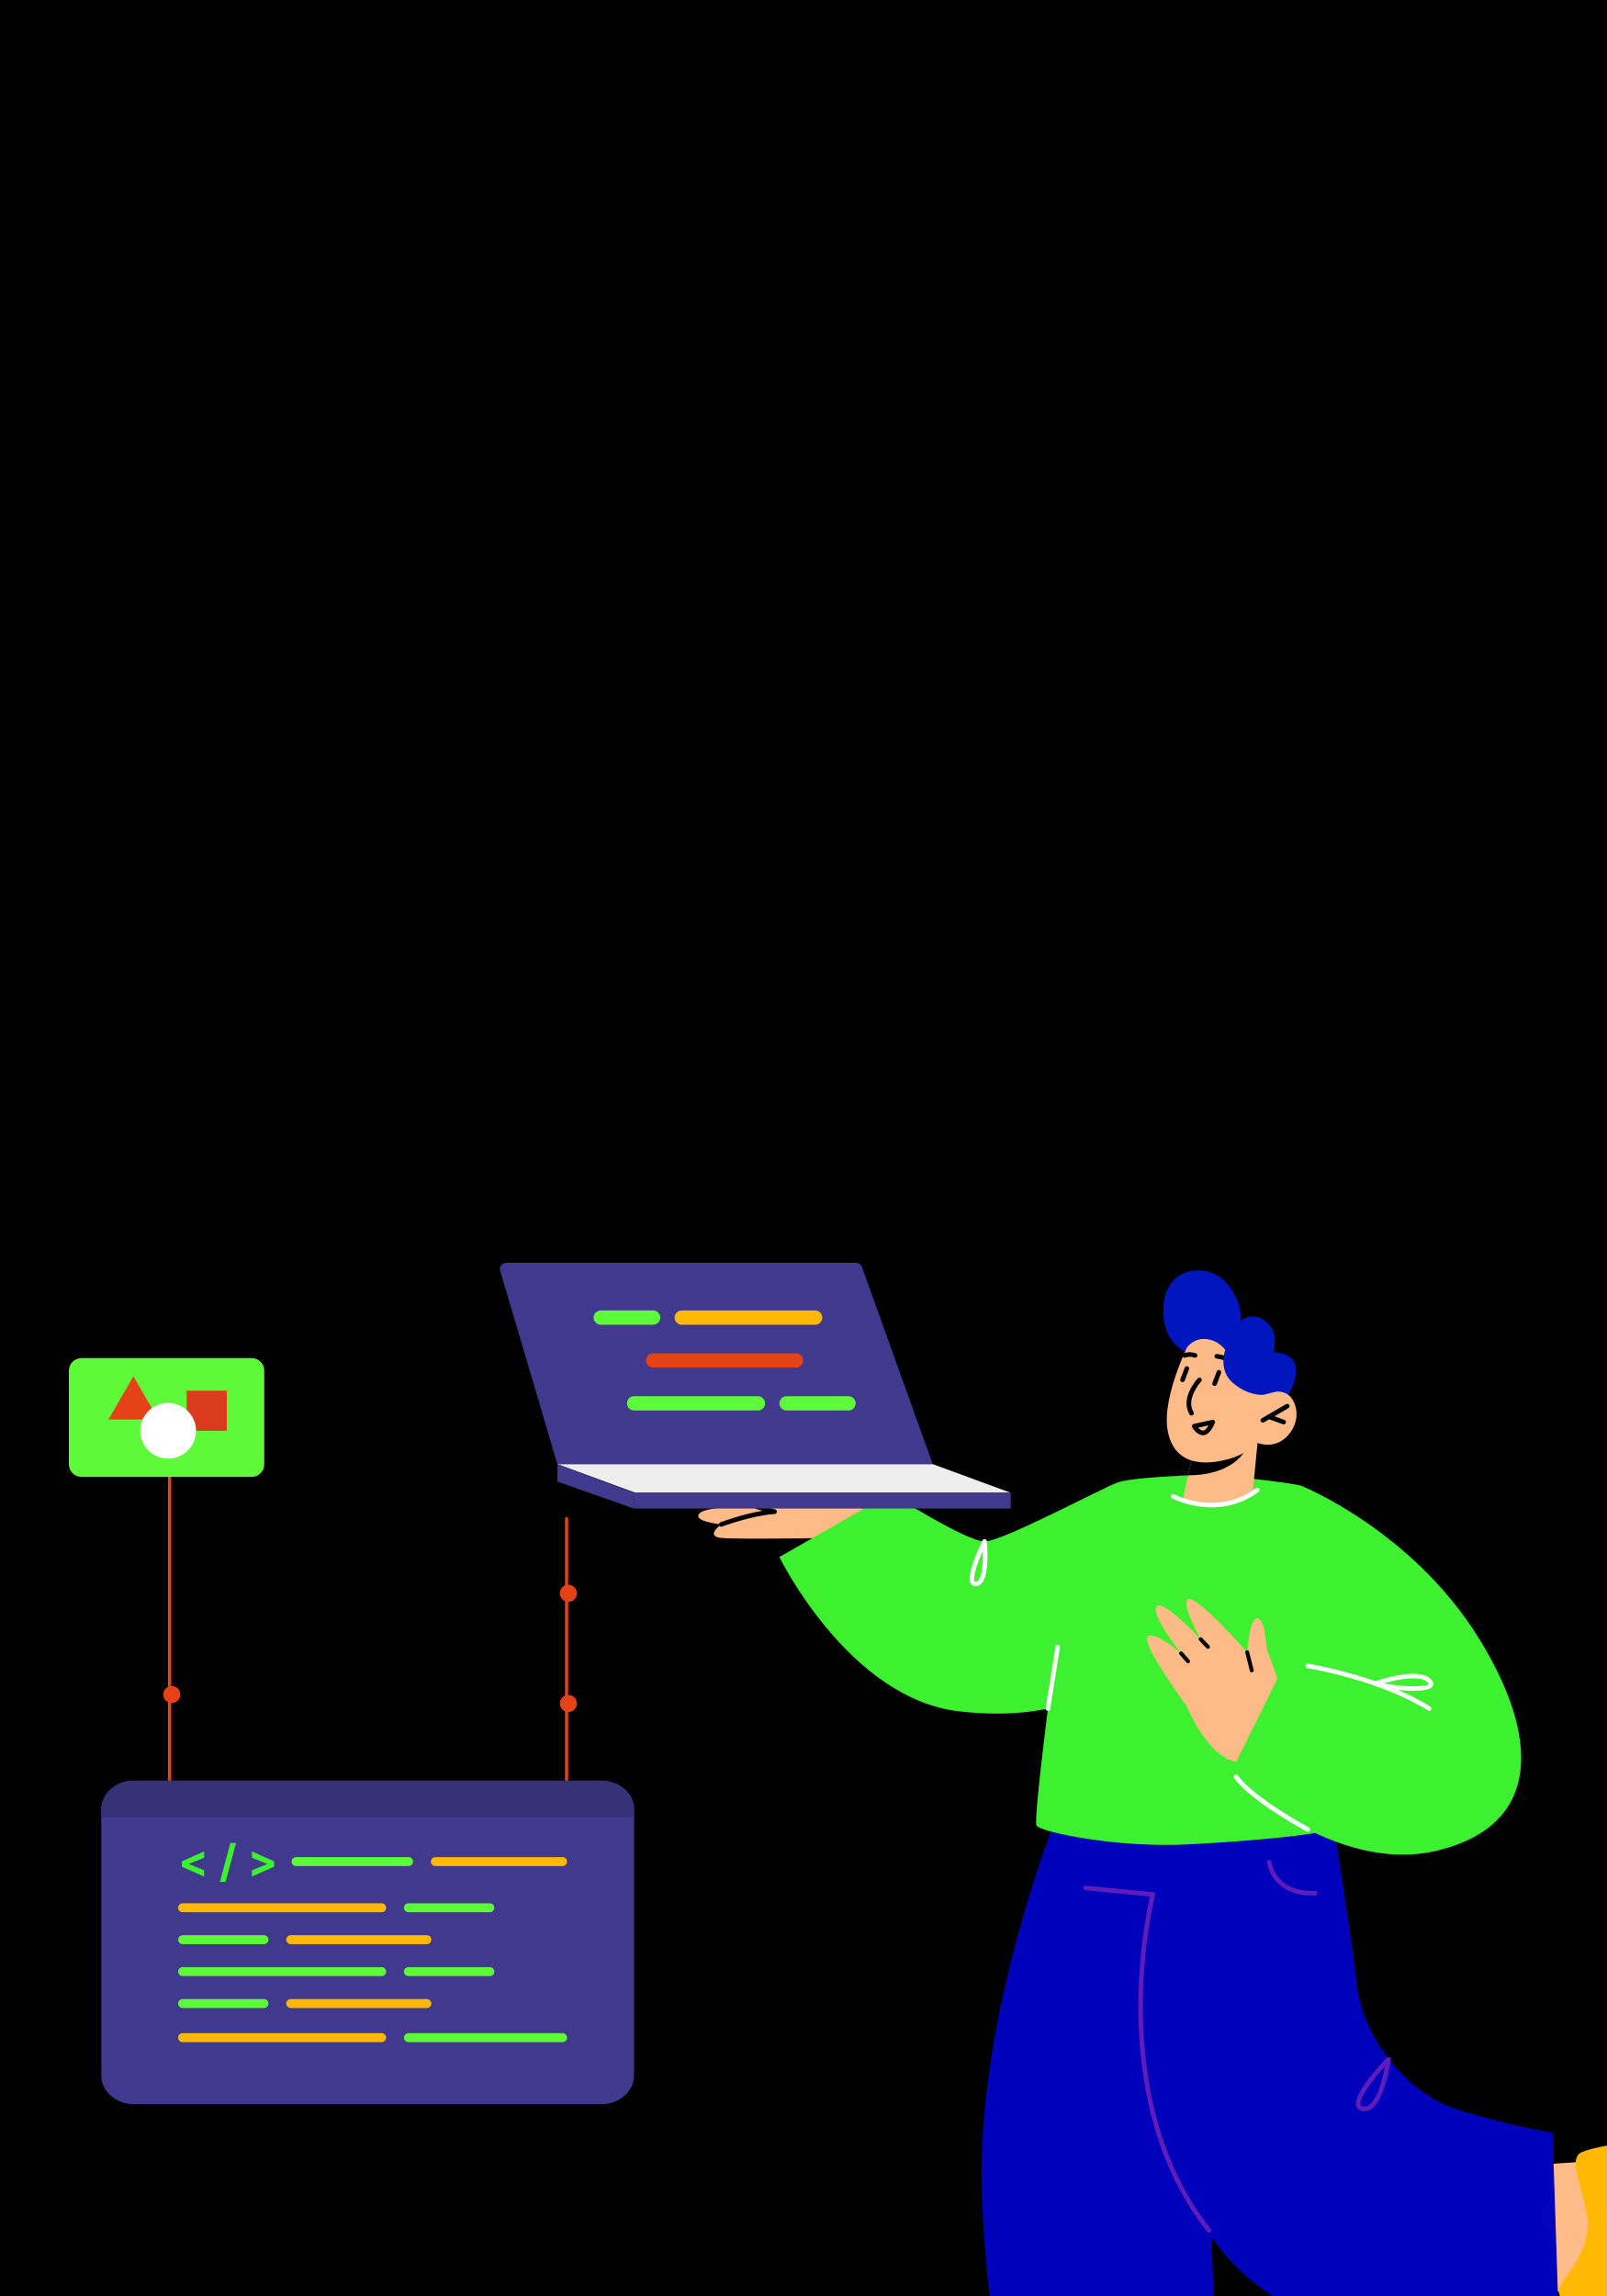
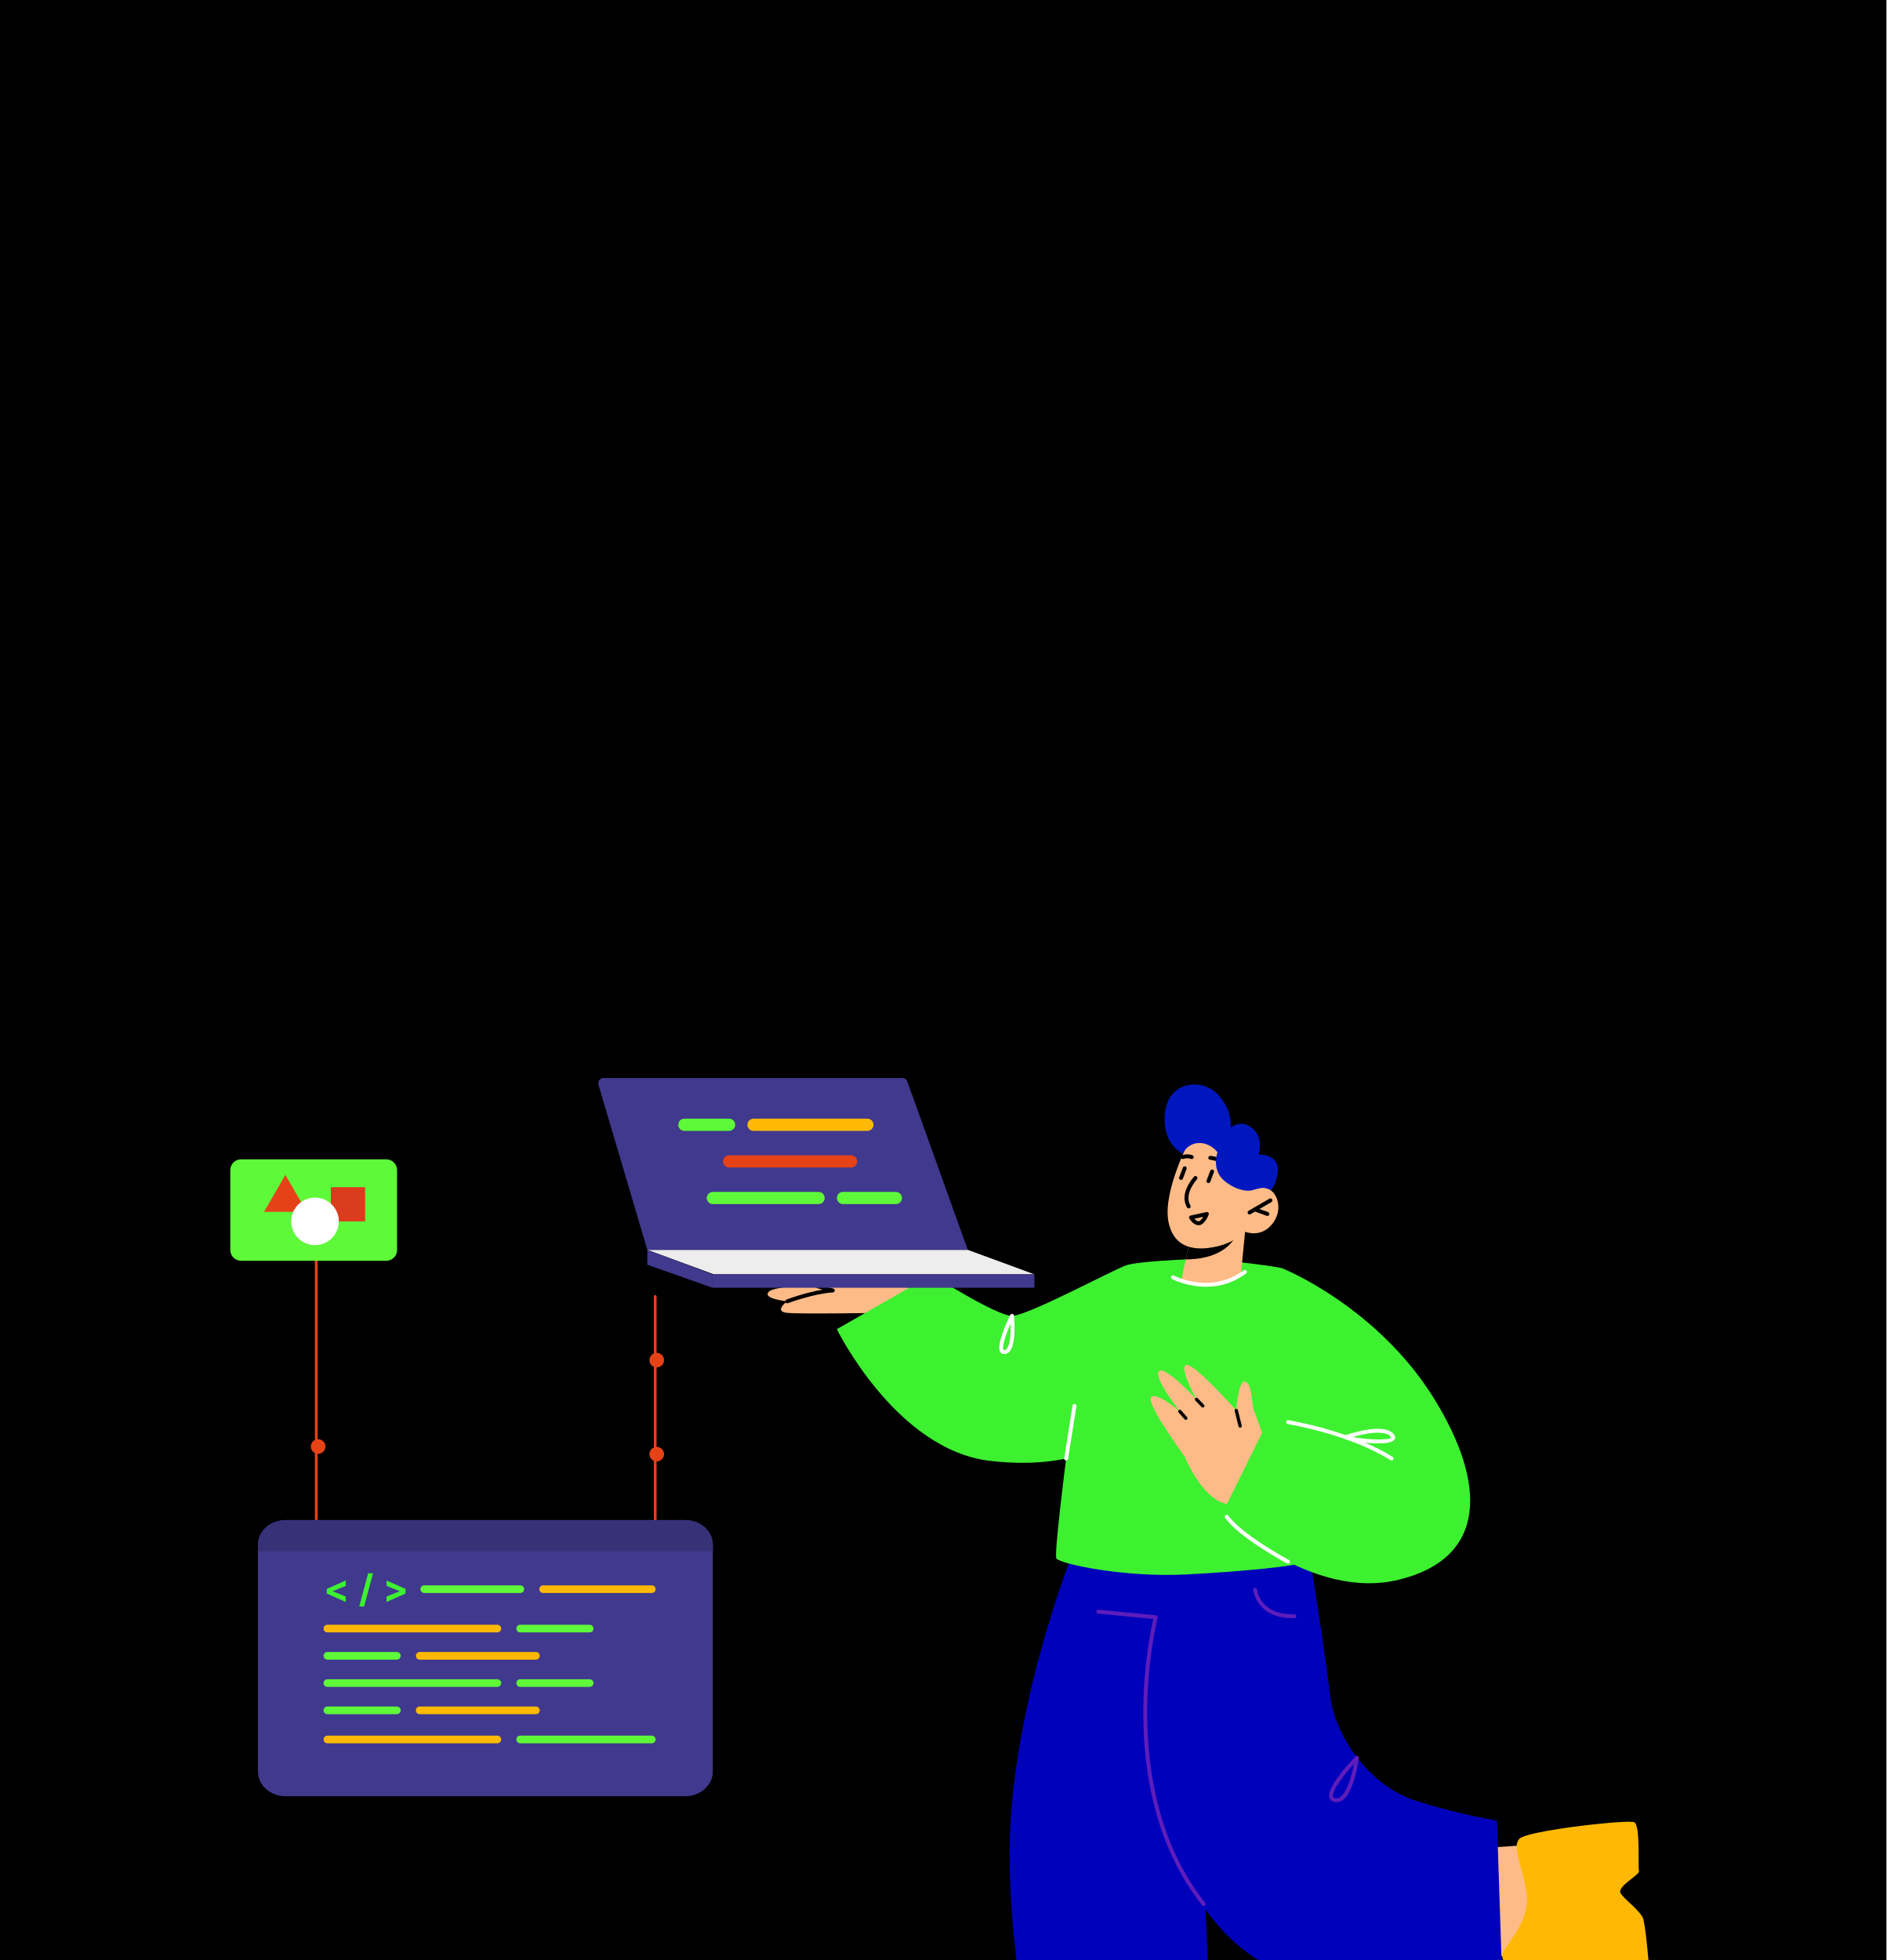
- <svg xmlns="http://www.w3.org/2000/svg" width="280" height="400" viewBox="0 0 280 400" fill="none">
-   <path d="M280 0H0V400H280V0Z" fill="black" />
-   <mask id="mask0_1455_34493" style="mask-type:alpha" maskUnits="userSpaceOnUse" x="0" y="220" width="280" height="180">
-     <path d="M280 220H0V400H280V220Z" fill="black" />
+ <svg xmlns="http://www.w3.org/2000/svg" width="385" height="400" viewBox="0 0 385 400" fill="none">
+   <path d="M385 0H0V400H385V0Z" fill="black" />
+   <mask id="mask0_1455_34493" style="mask-type:alpha" maskUnits="userSpaceOnUse" x="0" y="220" width="385" height="180">
+     <path d="M385 220H0V400H385V220Z" fill="black" />
  </mask>
  <g mask="url(#mask0_1455_34493)">
-     <path d="M29.552 316.292C29.474 316.292 29.405 316.261 29.351 316.205C29.297 316.15 29.267 316.079 29.267 316.001V251.828C29.267 251.67 29.39 251.544 29.544 251.544C29.698 251.544 29.821 251.67 29.821 251.828V315.717L98.441 315.67V264.581C98.441 264.424 98.564 264.297 98.718 264.297C98.872 264.297 98.995 264.424 98.995 264.581V315.953C98.995 316.111 98.872 316.237 98.718 316.245L29.536 316.292H29.552Z" fill="#E64218" />
-     <path d="M100.525 277.575C100.525 278.397 99.856 279.064 99.033 279.064C98.21 279.064 97.541 278.397 97.541 277.575C97.541 276.754 98.21 276.086 99.033 276.086C99.856 276.086 100.525 276.754 100.525 277.575Z" fill="#E64218" />
-     <path d="M99.033 298.256C99.857 298.256 100.525 297.589 100.525 296.767C100.525 295.944 99.857 295.277 99.033 295.277C98.209 295.277 97.541 295.944 97.541 296.767C97.541 297.589 98.209 298.256 99.033 298.256Z" fill="#E64218" />
-     <path d="M31.42 295.208C31.42 296.029 30.751 296.697 29.928 296.697C29.105 296.697 28.436 296.029 28.436 295.208C28.436 294.387 29.105 293.719 29.928 293.719C30.751 293.719 31.42 294.387 31.42 295.208Z" fill="#E64218" />
-     <path d="M17.645 315.252V361.554C17.645 364.333 20.182 366.582 23.296 366.582H104.811C107.941 366.582 110.479 364.333 110.479 361.554V315.252C110.479 312.473 107.941 310.224 104.811 310.224H23.296C20.182 310.224 17.645 312.473 17.645 315.252Z" fill="#40398D" />
-     <path d="M51.588 323.542H71.188C71.619 323.542 71.969 323.891 71.969 324.323C71.969 324.754 71.619 325.104 71.188 325.104H51.588C51.157 325.104 50.807 324.754 50.807 324.323C50.807 323.891 51.157 323.542 51.588 323.542Z" fill="#5EF939" />
-     <path d="M31.815 331.581H66.502C66.934 331.581 67.283 331.931 67.283 332.362C67.283 332.793 66.934 333.143 66.502 333.143H31.815C31.384 333.143 31.035 332.793 31.035 332.362C31.035 331.931 31.384 331.581 31.815 331.581Z" fill="#FFB904" />
-     <path d="M71.164 331.581H85.346C85.777 331.581 86.127 331.931 86.127 332.362C86.127 332.793 85.777 333.143 85.346 333.143H71.164C70.733 333.143 70.383 332.793 70.383 332.362C70.383 331.931 70.733 331.581 71.164 331.581Z" fill="#5EF939" />
-     <path d="M31.815 354.211H66.502C66.934 354.211 67.283 354.56 67.283 354.991C67.283 355.423 66.934 355.772 66.502 355.772H31.815C31.384 355.772 31.035 355.423 31.035 354.991C31.035 354.56 31.384 354.211 31.815 354.211Z" fill="#FFB904" />
-     <path d="M71.165 354.211H98.023C98.454 354.211 98.804 354.56 98.804 354.991C98.804 355.423 98.454 355.772 98.023 355.772H71.165C70.734 355.772 70.384 355.423 70.384 354.991C70.384 354.56 70.734 354.211 71.165 354.211Z" fill="#5EF939" />
-     <path d="M31.815 342.706H66.502C66.934 342.706 67.283 343.056 67.283 343.487C67.283 343.918 66.934 344.268 66.502 344.268H31.815C31.384 344.268 31.035 343.918 31.035 343.487C31.035 343.056 31.384 342.706 31.815 342.706Z" fill="#5EF939" />
-     <path d="M71.164 342.706H85.346C85.777 342.706 86.127 343.056 86.127 343.487C86.127 343.918 85.777 344.268 85.346 344.268H71.164C70.733 344.268 70.383 343.918 70.383 343.487C70.383 343.056 70.733 342.706 71.164 342.706Z" fill="#5EF939" />
-     <path d="M74.376 338.705L50.66 338.705C50.228 338.705 49.879 338.356 49.879 337.925C49.879 337.493 50.228 337.144 50.66 337.144L74.376 337.144C74.807 337.144 75.156 337.493 75.156 337.925C75.156 338.356 74.807 338.705 74.376 338.705Z" fill="#FFB904" />
-     <path d="M45.998 338.705L31.816 338.705C31.385 338.705 31.035 338.356 31.035 337.925C31.035 337.493 31.385 337.144 31.816 337.144L45.998 337.144C46.429 337.144 46.779 337.493 46.779 337.925C46.779 338.356 46.429 338.705 45.998 338.705Z" fill="#5EF939" />
-     <path d="M74.376 349.831L50.66 349.831C50.228 349.831 49.879 349.481 49.879 349.05C49.879 348.619 50.228 348.269 50.66 348.269L74.376 348.269C74.807 348.269 75.156 348.619 75.156 349.05C75.156 349.481 74.807 349.831 74.376 349.831Z" fill="#FFB904" />
-     <path d="M45.998 349.831L31.816 349.831C31.385 349.831 31.035 349.481 31.035 349.05C31.035 348.619 31.385 348.269 31.816 348.269L45.998 348.269C46.429 348.269 46.779 348.619 46.779 349.05C46.779 349.481 46.429 349.831 45.998 349.831Z" fill="#5EF939" />
-     <path d="M31.693 325.219V324.266L35.568 322.547V323.648L32.935 324.715V324.762L35.568 325.828V326.93L31.693 325.219ZM41.139 321.078L39.31 327.852H38.318L40.139 321.078H41.139ZM47.764 325.219L43.889 326.93V325.828L46.522 324.762V324.715L43.889 323.648V322.547L47.764 324.266V325.219Z" fill="#3DF130" />
-     <path d="M75.85 323.542H98.023C98.454 323.542 98.804 323.891 98.804 324.323C98.804 324.754 98.454 325.104 98.023 325.104H75.85C75.418 325.104 75.069 324.754 75.069 324.323C75.069 323.891 75.418 323.542 75.85 323.542Z" fill="#FFB904" />
-     <path d="M17.645 315.252V316.588H110.486V315.252C110.486 312.473 107.949 310.224 104.819 310.224H23.304C20.19 310.224 17.652 312.473 17.652 315.252H17.645Z" fill="#373178" />
-     <path d="M43.842 236.602H14.199C12.984 236.602 12 237.585 12 238.797V255.101C12 256.314 12.984 257.297 14.199 257.297H43.842C45.057 257.297 46.041 256.314 46.041 255.101V238.797C46.041 237.585 45.057 236.602 43.842 236.602Z" fill="#5EF939" />
-     <path d="M32.523 242.277H39.52V249.262H32.523V242.277Z" fill="#DC3C1E" />
-     <path d="M23.242 239.774L21.066 243.543L18.89 247.312H23.242H27.602L25.425 243.543L23.242 239.774Z" fill="#E64218" />
-     <path d="M29.294 254.112C26.61 254.112 24.434 251.94 24.434 249.261C24.434 246.581 26.61 244.409 29.294 244.409C31.978 244.409 34.153 246.581 34.153 249.261C34.153 251.94 31.978 254.112 29.294 254.112Z" fill="white" />
-     <path d="M263.167 400.436L282.53 397.537L279.441 376.348L262.378 377.518L263.167 400.436Z" fill="#FFBB87" />
-     <path d="M144.66 267.931C144.66 267.931 128.585 268.209 125.673 267.931C122.765 267.655 125.673 265.577 125.673 265.577C125.673 265.577 120.131 265.022 122.071 263.498C124.011 261.974 142.337 261.638 146.461 262.221C150.582 262.805 156.575 263.637 156.575 263.637L144.66 267.931Z" fill="#FFBB87" />
-     <path d="M207.013 257.021C207.013 257.021 197.316 257.402 194.822 258.232C192.327 259.064 174.728 268.543 171.542 268.543C168.354 268.543 155.189 260.172 155.189 260.172L135.79 271.257C135.79 271.257 147.846 295.925 167.107 298.141C186.369 300.359 193.851 292.46 193.851 292.46L207.013 257.021Z" fill="#3DF130" />
-     <path d="M183.509 318.08C183.509 318.08 170.787 350.23 171.047 379.262C171.308 408.295 180.1 439.714 180.1 439.714L218.705 440.443C218.705 440.443 212.222 409.615 211.666 402.519C211.111 395.422 209.666 350.475 209.666 350.475L209.245 319.938L183.509 318.08Z" fill="#0002BB" />
-     <path d="M230.792 308.563C230.792 308.563 234.811 332.136 236.419 345.792C237.5 354.983 245.023 364.573 253.666 367.4C262.312 370.229 270.515 371.551 270.515 371.551L271.623 405.099C271.623 405.099 242.43 412.925 221.918 400.087C201.406 387.25 202.737 360.497 202.737 360.497L201.212 317.357L230.792 308.563Z" fill="#0002BB" />
-     <path d="M213.205 257.088C198.816 255.694 186.862 265.792 184.911 280.115L183.748 288.639C183.748 288.639 179.974 316.943 180.599 318.038C181.225 319.133 194.286 321.948 206.916 321.322C219.545 320.696 229.638 319.503 230.263 319.032C230.446 318.895 236.286 313.558 236.217 306.317C236.05 288.747 226.895 259.248 226.895 258.916C226.895 258.691 220.921 257.838 213.205 257.088Z" fill="#3DF130" />
-     <path d="M210.641 388.968C210.729 388.968 210.818 388.939 210.891 388.881C211.065 388.745 211.095 388.493 210.957 388.318C192.47 364.909 201.169 330.49 201.261 330.146C201.29 330.032 201.267 329.912 201.202 329.815C201.134 329.717 201.026 329.656 200.911 329.645L189.193 328.513C188.952 328.498 188.775 328.654 188.754 328.876C188.733 329.096 188.894 329.292 189.114 329.313L200.373 330.4C199.4 334.59 192.759 366.567 210.326 388.815C210.406 388.915 210.524 388.968 210.641 388.968Z" fill="#5E1DBB" />
-     <path d="M228.754 330.238C228.892 330.238 229.032 330.235 229.173 330.232C229.397 330.225 229.57 330.04 229.565 329.817C229.559 329.597 229.371 329.411 229.153 329.429C229.016 329.432 228.881 329.435 228.751 329.435C222.199 329.435 221.584 324.619 221.56 324.41C221.538 324.189 221.362 324.025 221.118 324.054C220.898 324.078 220.739 324.275 220.762 324.495C220.768 324.555 221.459 330.238 228.754 330.238Z" fill="#5E1DBB" />
-     <path d="M241.333 359.978C240.908 362.215 239.979 365.7 238.563 366.718C238.227 366.961 237.889 367.046 237.534 366.975C237.16 366.903 237.107 366.734 237.084 366.664C236.731 365.546 239.226 362.301 241.333 359.978ZM237.776 367.802C238.211 367.802 238.634 367.658 239.032 367.37C241.41 365.66 242.303 359.073 242.342 358.792C242.363 358.621 242.274 358.454 242.117 358.379C241.963 358.305 241.776 358.337 241.654 358.461C240.648 359.5 235.655 364.793 236.318 366.905C236.418 367.221 236.683 367.627 237.38 367.764C237.513 367.789 237.645 367.802 237.776 367.802Z" fill="#5E1DBB" />
-     <path d="M211.504 236.678C211.504 236.678 203.183 237.076 202.711 229.096C202.21 220.599 210.07 219.785 213.409 223.22C216.746 226.655 216.129 230.15 216.129 230.15C216.129 230.15 218.456 228.051 220.994 230.627C222.856 232.518 221.896 235.608 221.896 235.608C221.896 235.608 226.187 235.443 225.787 239.191C225.387 242.939 222.707 244.842 222.707 244.842L211.504 236.678Z" fill="#0017BF" />
-     <path d="M219.111 251.371L218.247 260.213C218.247 260.213 216.404 262.6 211.19 262.514C207.305 262.45 206.038 261.447 206.038 261.447L207.013 257.021L207.97 252.706L217.51 251.566L219.111 251.371Z" fill="#FFBB87" />
-     <path d="M217.51 251.566C217.463 251.804 217.344 252.08 217.169 252.393C214.759 256.616 209.257 257.04 207.012 257.021L207.969 252.706L217.51 251.566Z" fill="black" />
-     <path d="M207.97 232.358C207.97 232.358 202.245 242.991 203.472 249.329C204.699 255.669 210.424 255.157 213.899 254.237C217.374 253.316 219.113 251.375 219.113 251.375C219.113 251.375 222.179 252.703 224.531 249.942C226.882 247.184 225.859 243.707 224.122 242.787C222.384 241.867 220.136 242.991 220.136 242.991L222.078 239.923C222.078 239.923 216.353 223.055 207.97 232.358Z" fill="#FFBB87" />
-     <path d="M220.028 247.846C220.097 247.846 220.166 247.828 220.23 247.792L224.492 245.317C224.686 245.204 224.751 244.96 224.638 244.768C224.529 244.575 224.282 244.511 224.091 244.622L219.825 247.096C219.634 247.209 219.57 247.453 219.681 247.645C219.755 247.774 219.89 247.846 220.028 247.846Z" fill="black" />
-     <path d="M223.665 248.151C223.829 248.151 223.983 248.05 224.042 247.886C224.118 247.679 224.01 247.45 223.803 247.372L221.245 246.441C221.034 246.364 220.805 246.473 220.729 246.682C220.654 246.889 220.761 247.119 220.969 247.196L223.527 248.127C223.572 248.143 223.618 248.151 223.665 248.151Z" fill="black" />
-     <path d="M214.954 237.797C215.081 237.797 215.206 237.736 215.285 237.623C215.41 237.442 215.365 237.192 215.183 237.065C213.632 235.992 212.092 235.894 212.026 235.891C211.792 235.889 211.617 236.055 211.604 236.267C211.589 236.488 211.76 236.678 211.98 236.692C211.994 236.692 213.369 236.787 214.724 237.725C214.795 237.774 214.875 237.797 214.954 237.797Z" fill="black" />
-     <path d="M206.418 236.541C206.468 236.541 206.519 236.533 206.569 236.512C207.306 236.212 208.074 236.51 208.08 236.514C208.289 236.595 208.52 236.494 208.602 236.29C208.686 236.085 208.586 235.852 208.382 235.768C208.337 235.751 207.31 235.344 206.266 235.768C206.06 235.852 205.962 236.086 206.046 236.292C206.108 236.448 206.259 236.541 206.418 236.541Z" fill="black" />
-     <path d="M207.605 246.609C207.675 246.609 207.745 246.591 207.809 246.552C208 246.44 208.062 246.194 207.95 246.002C206.555 243.644 209.257 240.709 209.286 240.68C209.436 240.517 209.429 240.264 209.267 240.111C209.108 239.962 208.854 239.967 208.698 240.13C208.57 240.267 205.556 243.533 207.26 246.413C207.333 246.538 207.468 246.609 207.605 246.609Z" fill="black" />
-     <path d="M206.043 240.795C206.205 240.795 206.356 240.695 206.418 240.535L207.168 238.561C207.249 238.354 207.144 238.123 206.937 238.044C206.73 237.964 206.499 238.07 206.42 238.277L205.668 240.249C205.588 240.456 205.692 240.689 205.9 240.767C205.948 240.785 205.996 240.795 206.043 240.795Z" fill="black" />
-     <path d="M211.629 241.452C211.789 241.452 211.942 241.353 212.003 241.194L212.754 239.219C212.835 239.012 212.729 238.779 212.522 238.7C212.316 238.621 212.085 238.727 212.004 238.933L211.253 240.908C211.173 241.115 211.279 241.346 211.486 241.425C211.532 241.443 211.58 241.452 211.629 241.452Z" fill="black" />
-     <path d="M206.794 234.766C206.794 234.766 207.927 233.082 210.134 233.283C212.342 233.483 213.479 235.163 213.479 235.163C213.479 235.163 212.146 238.783 214.953 241.05C217.76 243.316 220.135 242.99 220.135 242.99L222.385 242.428L224.293 239.406L218.663 232.008L210.937 226.911L206.418 230.273L206.794 234.766Z" fill="#0017BF" />
-     <path d="M211.084 262.606C213.583 262.606 216.489 261.972 219.311 259.902C219.487 259.77 219.528 259.518 219.396 259.34C219.264 259.16 219.012 259.122 218.834 259.253C212.017 264.262 204.659 260.361 204.583 260.32C204.397 260.217 204.146 260.286 204.039 260.48C203.934 260.674 204.005 260.919 204.199 261.025C204.248 261.05 207.169 262.606 211.084 262.606Z" fill="white" />
-     <path d="M298.543 371.889C299.834 372.515 299.25 381.128 299.499 381.855C299.749 382.584 294.915 385.017 295.754 386.366C296.582 387.718 299.031 389.273 300.239 391.259C301.365 393.114 303.293 424.727 302.866 430.9C302.828 431.408 302.349 431.787 301.8 431.731C300.435 431.593 297.774 431.239 295.089 430.383C292.672 429.614 290.218 428.439 288.667 426.645C284.607 421.996 282.449 411.829 279.716 408.267C276.981 404.694 270.702 400.923 271.69 398.617C272.687 396.311 277.626 391.772 276.478 385.757C275.341 379.743 273.665 377.042 275.047 375.31C275.918 374.219 284.546 372.902 291.097 372.233C294.936 371.833 298.065 371.66 298.543 371.889Z" fill="#FFB904" />
-     <path d="M222.758 292.894C222.758 292.894 221.441 289.133 220.937 287.934C220.433 286.734 220.663 282.668 219.209 281.989C217.756 281.309 217.308 287.839 217.308 287.839C217.308 287.839 208.71 278.118 207.115 278.563C205.519 279.008 209.198 285.578 209.198 285.578C209.198 285.578 202.763 278.608 201.537 279.856C200.311 281.104 205.789 288.038 205.789 288.038C205.789 288.038 200.883 283.829 199.916 285.188C198.946 286.548 206.788 297.269 206.788 297.269C206.788 297.269 211.297 308.471 217.51 306.87C223.723 305.271 222.758 292.894 222.758 292.894Z" fill="#FFBB87" />
-     <path d="M210.575 248.322C210.285 248.812 209.923 249.239 209.649 249.239C209.321 249.239 209 248.985 208.761 248.722L210.575 248.322ZM209.649 250.042C210.765 250.042 211.539 248.259 211.683 247.9C211.74 247.762 211.714 247.604 211.618 247.49C211.521 247.378 211.37 247.325 211.226 247.359L207.984 248.072C207.858 248.099 207.755 248.184 207.703 248.301C207.651 248.417 207.658 248.552 207.722 248.663C207.804 248.804 208.547 250.042 209.649 250.042Z" fill="black" />
-     <path d="M125.673 265.978C125.721 265.978 125.769 265.969 125.816 265.953C125.866 265.932 130.939 264.03 134.985 263.761C135.181 263.746 135.339 263.595 135.36 263.399C135.377 263.205 135.255 263.023 135.066 262.972L132.016 262.129C131.799 262.065 131.584 262.196 131.523 262.41C131.465 262.622 131.591 262.844 131.804 262.903L132.883 263.202C129.277 263.794 125.71 265.134 125.53 265.201C125.323 265.278 125.22 265.511 125.299 265.718C125.358 265.879 125.512 265.978 125.673 265.978Z" fill="black" />
-     <path d="M110.707 260.067H176.114L162.521 255.075H97.111L110.707 260.067Z" fill="#EDEDED" />
-     <path d="M110.431 262.81H176.114V260.067H110.431V262.81Z" fill="#40398D" />
-     <path d="M97.111 255.075V258.11L110.43 262.81V260.067L97.111 255.075Z" fill="#40398D" />
-     <path d="M162.521 255.075L150.181 220.715C150.027 220.286 149.62 220.001 149.166 220.001H88.18C87.459 220.001 86.94 220.694 87.145 221.386L97.111 255.075H162.521Z" fill="#40398D" />
-     <path d="M142.028 228.301H118.785C118.098 228.301 117.54 228.859 117.54 229.546C117.54 230.234 118.098 230.792 118.785 230.792H142.028C142.716 230.792 143.273 230.234 143.273 229.546C143.273 228.859 142.716 228.301 142.028 228.301Z" fill="#FFB904" />
-     <path d="M147.839 243.243H137.048C136.36 243.243 135.803 243.801 135.803 244.488C135.803 245.176 136.36 245.733 137.048 245.733H147.839C148.527 245.733 149.084 245.176 149.084 244.488C149.084 243.801 148.527 243.243 147.839 243.243Z" fill="#5EF939" />
-     <path d="M113.805 235.772H138.708C139.396 235.772 139.953 236.329 139.953 237.017C139.953 237.705 139.396 238.262 138.708 238.262H113.805C113.117 238.262 112.56 237.705 112.56 237.017C112.56 236.329 113.117 235.772 113.805 235.772Z" fill="#E64218" />
-     <path d="M113.805 228.301H104.674C103.986 228.301 103.429 228.859 103.429 229.546C103.429 230.234 103.986 230.792 104.674 230.792H113.805C114.493 230.792 115.05 230.234 115.05 229.546C115.05 228.859 114.493 228.301 113.805 228.301Z" fill="#5EF939" />
-     <path d="M132.067 243.243H110.484C109.797 243.243 109.239 243.801 109.239 244.488C109.239 245.176 109.797 245.733 110.484 245.733H132.067C132.755 245.733 133.312 245.176 133.312 244.488C133.312 243.801 132.755 243.243 132.067 243.243Z" fill="#5EF939" />
-     <path d="M226.895 258.916C226.895 258.916 246.095 266.685 257.688 285.439C268.381 302.736 268.588 317.958 250.482 322.392C232.376 326.825 214.25 309.273 214.25 309.273L223.664 290.242L227.94 291.906L226.895 258.916Z" fill="#3DF130" />
-     <path d="M218.103 291.352C218.128 291.352 218.157 291.349 218.185 291.341C218.366 291.296 218.475 291.111 218.43 290.93L217.635 287.758C217.59 287.578 217.401 287.464 217.226 287.511C217.044 287.557 216.934 287.74 216.98 287.922L217.775 291.095C217.812 291.249 217.95 291.352 218.103 291.352Z" fill="black" />
-     <path d="M207.013 289.765C207.091 289.765 207.172 289.736 207.236 289.68C207.376 289.556 207.39 289.343 207.266 289.203L206.043 287.814C205.919 287.674 205.705 287.661 205.564 287.785C205.424 287.909 205.412 288.122 205.535 288.264L206.757 289.651C206.825 289.725 206.918 289.765 207.013 289.765Z" fill="black" />
-     <path d="M210.48 287.257C210.566 287.257 210.649 287.225 210.713 287.162C210.85 287.032 210.853 286.819 210.725 286.684L209.441 285.346C209.31 285.211 209.096 285.206 208.963 285.335C208.828 285.465 208.825 285.68 208.953 285.815L210.235 287.153C210.302 287.222 210.391 287.257 210.48 287.257Z" fill="black" />
-     <path d="M182.587 298.057C182.782 298.057 182.952 297.916 182.984 297.719L184.686 286.98C184.722 286.76 184.572 286.556 184.352 286.521C184.135 286.493 183.928 286.636 183.893 286.855L182.191 297.593C182.155 297.812 182.305 298.017 182.525 298.053C182.544 298.056 182.566 298.057 182.587 298.057Z" fill="white" />
-     <path d="M248.998 298.057C249.131 298.057 249.262 297.992 249.337 297.87C249.456 297.683 249.4 297.434 249.213 297.317C240.678 291.929 228.078 289.851 227.953 289.832C227.715 289.792 227.528 289.946 227.492 290.164C227.457 290.383 227.606 290.588 227.825 290.624C227.95 290.645 240.391 292.697 248.783 297.995C248.85 298.037 248.924 298.057 248.998 298.057Z" fill="white" />
-     <path d="M246.225 292.389C247.288 292.389 248.2 292.575 248.719 293.078C248.92 293.271 248.933 293.365 248.933 293.365C248.586 293.979 244.073 293.858 241.104 293.259C242.572 292.837 244.578 292.389 246.225 292.389ZM246.27 294.571C247.905 294.571 249.267 294.356 249.625 293.762C249.757 293.542 249.887 293.088 249.278 292.5C246.982 290.285 239.816 292.816 239.514 292.925C239.352 292.983 239.244 293.137 239.248 293.309C239.251 293.481 239.36 293.632 239.524 293.685C240.768 294.093 243.826 294.571 246.27 294.571Z" fill="white" />
-     <path d="M171.239 270.151C171.293 271.956 171.195 274.403 170.469 275.272C170.326 275.442 170.179 275.527 170.005 275.542C169.861 275.548 169.833 275.51 169.819 275.486C169.446 274.94 170.2 272.524 171.239 270.151ZM169.963 276.345C169.999 276.345 170.033 276.345 170.069 276.342C170.461 276.31 170.803 276.123 171.086 275.786C172.457 274.143 171.998 269.077 171.942 268.503C171.923 268.327 171.789 268.181 171.614 268.148C171.431 268.118 171.261 268.206 171.181 268.367C170.678 269.388 168.215 274.558 169.152 275.937C169.334 276.204 169.618 276.345 169.963 276.345Z" fill="white" />
-     <path d="M227.889 319.125C228.032 319.125 228.17 319.048 228.243 318.912C228.347 318.717 228.273 318.473 228.077 318.371C227.983 318.319 218.619 313.315 215.68 309.301C215.547 309.121 215.294 309.084 215.118 309.212C214.94 309.344 214.901 309.594 215.031 309.773C218.079 313.938 227.308 318.872 227.7 319.079C227.761 319.111 227.825 319.125 227.889 319.125Z" fill="white" />
+     <path d="M64.552 316.292C64.475 316.292 64.405 316.261 64.351 316.205C64.297 316.15 64.267 316.079 64.267 316.001V251.828C64.267 251.67 64.39 251.544 64.544 251.544C64.698 251.544 64.821 251.67 64.821 251.828V315.717L133.441 315.67V264.581C133.441 264.424 133.564 264.297 133.718 264.297C133.872 264.297 133.995 264.424 133.995 264.581V315.953C133.995 316.111 133.872 316.237 133.718 316.245L64.536 316.292H64.552Z" fill="#E64218" />
+     <path d="M135.525 277.575C135.525 278.397 134.856 279.064 134.033 279.064C133.21 279.064 132.541 278.397 132.541 277.575C132.541 276.754 133.21 276.086 134.033 276.086C134.856 276.086 135.525 276.754 135.525 277.575Z" fill="#E64218" />
+     <path d="M134.033 298.256C134.857 298.256 135.525 297.589 135.525 296.767C135.525 295.944 134.857 295.277 134.033 295.277C133.209 295.277 132.541 295.944 132.541 296.767C132.541 297.589 133.209 298.256 134.033 298.256Z" fill="#E64218" />
+     <path d="M66.42 295.208C66.42 296.029 65.751 296.697 64.928 296.697C64.106 296.697 63.437 296.029 63.437 295.208C63.437 294.387 64.106 293.719 64.928 293.719C65.751 293.719 66.42 294.387 66.42 295.208Z" fill="#E64218" />
+     <path d="M52.645 315.252V361.554C52.645 364.333 55.182 366.582 58.296 366.582H139.811C142.941 366.582 145.479 364.333 145.479 361.554V315.252C145.479 312.473 142.941 310.224 139.811 310.224H58.296C55.182 310.224 52.645 312.473 52.645 315.252Z" fill="#40398D" />
+     <path d="M86.588 323.542H106.188C106.619 323.542 106.969 323.891 106.969 324.323C106.969 324.754 106.619 325.104 106.188 325.104H86.588C86.157 325.104 85.807 324.754 85.807 324.323C85.807 323.891 86.157 323.542 86.588 323.542Z" fill="#5EF939" />
+     <path d="M66.815 331.581H101.502C101.934 331.581 102.283 331.931 102.283 332.362C102.283 332.793 101.934 333.143 101.502 333.143H66.815C66.384 333.143 66.034 332.793 66.034 332.362C66.034 331.931 66.384 331.581 66.815 331.581Z" fill="#FFB904" />
+     <path d="M106.164 331.581H120.346C120.777 331.581 121.127 331.931 121.127 332.362C121.127 332.793 120.777 333.143 120.346 333.143H106.164C105.733 333.143 105.383 332.793 105.383 332.362C105.383 331.931 105.733 331.581 106.164 331.581Z" fill="#5EF939" />
+     <path d="M66.815 354.211H101.502C101.934 354.211 102.283 354.56 102.283 354.991C102.283 355.423 101.934 355.772 101.502 355.772H66.815C66.384 355.772 66.034 355.423 66.034 354.991C66.034 354.56 66.384 354.211 66.815 354.211Z" fill="#FFB904" />
+     <path d="M106.165 354.211H133.023C133.454 354.211 133.804 354.56 133.804 354.991C133.804 355.423 133.454 355.772 133.023 355.772H106.165C105.734 355.772 105.384 355.423 105.384 354.991C105.384 354.56 105.734 354.211 106.165 354.211Z" fill="#5EF939" />
+     <path d="M66.815 342.706H101.502C101.934 342.706 102.283 343.056 102.283 343.487C102.283 343.918 101.934 344.268 101.502 344.268H66.815C66.384 344.268 66.034 343.918 66.034 343.487C66.034 343.056 66.384 342.706 66.815 342.706Z" fill="#5EF939" />
+     <path d="M106.164 342.706H120.346C120.777 342.706 121.127 343.056 121.127 343.487C121.127 343.918 120.777 344.268 120.346 344.268H106.164C105.733 344.268 105.383 343.918 105.383 343.487C105.383 343.056 105.733 342.706 106.164 342.706Z" fill="#5EF939" />
+     <path d="M109.376 338.705L85.66 338.705C85.228 338.705 84.879 338.356 84.879 337.925C84.879 337.493 85.228 337.144 85.66 337.144L109.376 337.144C109.807 337.144 110.156 337.493 110.156 337.925C110.156 338.356 109.807 338.705 109.376 338.705Z" fill="#FFB904" />
+     <path d="M80.998 338.705L66.816 338.705C66.385 338.705 66.035 338.356 66.035 337.925C66.035 337.493 66.385 337.144 66.816 337.144L80.998 337.144C81.429 337.144 81.779 337.493 81.779 337.925C81.779 338.356 81.429 338.705 80.998 338.705Z" fill="#5EF939" />
+     <path d="M109.376 349.831L85.66 349.831C85.228 349.831 84.879 349.481 84.879 349.05C84.879 348.619 85.228 348.269 85.66 348.269L109.376 348.269C109.807 348.269 110.156 348.619 110.156 349.05C110.156 349.481 109.807 349.831 109.376 349.831Z" fill="#FFB904" />
+     <path d="M80.998 349.831L66.816 349.831C66.385 349.831 66.035 349.481 66.035 349.05C66.035 348.619 66.385 348.269 66.816 348.269L80.998 348.269C81.429 348.269 81.779 348.619 81.779 349.05C81.779 349.481 81.429 349.831 80.998 349.831Z" fill="#5EF939" />
+     <path d="M66.693 325.219V324.266L70.568 322.547V323.648L67.936 324.715V324.762L70.568 325.828V326.93L66.693 325.219ZM76.139 321.078L74.311 327.852H73.318L75.139 321.078H76.139ZM82.764 325.219L78.889 326.93V325.828L81.522 324.762V324.715L78.889 323.648V322.547L82.764 324.266V325.219Z" fill="#3DF130" />
+     <path d="M110.85 323.542H133.023C133.454 323.542 133.804 323.891 133.804 324.323C133.804 324.754 133.454 325.104 133.023 325.104H110.85C110.419 325.104 110.069 324.754 110.069 324.323C110.069 323.891 110.419 323.542 110.85 323.542Z" fill="#FFB904" />
+     <path d="M52.645 315.252V316.588H145.486V315.252C145.486 312.473 142.949 310.224 139.819 310.224H58.304C55.19 310.224 52.652 312.473 52.652 315.252H52.645Z" fill="#373178" />
+     <path d="M78.842 236.602H49.199C47.984 236.602 47 237.585 47 238.797V255.101C47 256.314 47.984 257.297 49.199 257.297H78.842C80.057 257.297 81.041 256.314 81.041 255.101V238.797C81.041 237.585 80.057 236.602 78.842 236.602Z" fill="#5EF939" />
+     <path d="M67.523 242.277H74.52V249.262H67.523V242.277Z" fill="#DC3C1E" />
+     <path d="M58.242 239.774L56.066 243.543L53.889 247.312H58.242H62.602L60.425 243.543L58.242 239.774Z" fill="#E64218" />
+     <path d="M64.294 254.112C61.61 254.112 59.434 251.94 59.434 249.261C59.434 246.581 61.61 244.409 64.294 244.409C66.978 244.409 69.153 246.581 69.153 249.261C69.153 251.94 66.978 254.112 64.294 254.112Z" fill="white" />
+     <path d="M298.167 400.436L317.53 397.537L314.441 376.348L297.378 377.518L298.167 400.436Z" fill="#FFBB87" />
+     <path d="M179.66 267.931C179.66 267.931 163.585 268.209 160.673 267.931C157.765 267.655 160.673 265.577 160.673 265.577C160.673 265.577 155.131 265.022 157.071 263.498C159.011 261.974 177.337 261.638 181.461 262.221C185.582 262.805 191.575 263.637 191.575 263.637L179.66 267.931Z" fill="#FFBB87" />
+     <path d="M242.013 257.021C242.013 257.021 232.316 257.402 229.822 258.232C227.327 259.064 209.728 268.543 206.542 268.543C203.354 268.543 190.189 260.172 190.189 260.172L170.79 271.257C170.79 271.257 182.846 295.925 202.107 298.141C221.369 300.359 228.851 292.46 228.851 292.46L242.013 257.021Z" fill="#3DF130" />
+     <path d="M218.509 318.08C218.509 318.08 205.787 350.23 206.047 379.262C206.308 408.295 215.1 439.714 215.1 439.714L253.705 440.443C253.705 440.443 247.222 409.615 246.666 402.519C246.111 395.422 244.666 350.475 244.666 350.475L244.245 319.938L218.509 318.08Z" fill="#0002BB" />
+     <path d="M265.792 308.563C265.792 308.563 269.811 332.136 271.419 345.792C272.5 354.983 280.023 364.573 288.666 367.4C297.312 370.229 305.515 371.551 305.515 371.551L306.623 405.099C306.623 405.099 277.43 412.925 256.918 400.087C236.406 387.25 237.737 360.497 237.737 360.497L236.212 317.357L265.792 308.563Z" fill="#0002BB" />
+     <path d="M248.205 257.088C233.816 255.694 221.862 265.792 219.911 280.115L218.748 288.639C218.748 288.639 214.974 316.943 215.599 318.038C216.225 319.133 229.286 321.948 241.916 321.322C254.545 320.696 264.638 319.503 265.263 319.032C265.446 318.895 271.286 313.558 271.217 306.317C271.05 288.747 261.895 259.248 261.895 258.916C261.895 258.691 255.921 257.838 248.205 257.088Z" fill="#3DF130" />
+     <path d="M245.641 388.968C245.729 388.968 245.818 388.939 245.891 388.881C246.065 388.745 246.095 388.493 245.957 388.318C227.47 364.909 236.169 330.49 236.261 330.146C236.29 330.032 236.267 329.912 236.202 329.815C236.134 329.717 236.026 329.656 235.911 329.645L224.193 328.513C223.952 328.498 223.775 328.654 223.754 328.876C223.733 329.096 223.894 329.292 224.114 329.313L235.373 330.4C234.4 334.59 227.759 366.567 245.326 388.815C245.406 388.915 245.524 388.968 245.641 388.968Z" fill="#5E1DBB" />
+     <path d="M263.754 330.238C263.892 330.238 264.032 330.235 264.173 330.232C264.397 330.225 264.57 330.04 264.565 329.817C264.559 329.597 264.371 329.411 264.153 329.429C264.016 329.432 263.881 329.435 263.751 329.435C257.199 329.435 256.584 324.619 256.56 324.41C256.538 324.189 256.362 324.025 256.118 324.054C255.898 324.078 255.739 324.275 255.762 324.495C255.768 324.555 256.459 330.238 263.754 330.238Z" fill="#5E1DBB" />
+     <path d="M276.333 359.978C275.908 362.215 274.979 365.7 273.563 366.718C273.227 366.961 272.889 367.046 272.534 366.975C272.16 366.903 272.107 366.734 272.084 366.664C271.731 365.546 274.226 362.301 276.333 359.978ZM272.776 367.802C273.211 367.802 273.634 367.658 274.032 367.37C276.41 365.66 277.303 359.073 277.342 358.792C277.363 358.621 277.274 358.454 277.117 358.379C276.963 358.305 276.776 358.337 276.654 358.461C275.648 359.5 270.655 364.793 271.318 366.905C271.418 367.221 271.683 367.627 272.38 367.764C272.513 367.789 272.645 367.802 272.776 367.802Z" fill="#5E1DBB" />
+     <path d="M246.504 236.678C246.504 236.678 238.183 237.076 237.711 229.096C237.21 220.599 245.07 219.785 248.409 223.22C251.746 226.655 251.129 230.15 251.129 230.15C251.129 230.15 253.456 228.051 255.994 230.627C257.856 232.518 256.896 235.608 256.896 235.608C256.896 235.608 261.187 235.443 260.787 239.191C260.387 242.939 257.707 244.842 257.707 244.842L246.504 236.678Z" fill="#0017BF" />
+     <path d="M254.111 251.371L253.247 260.213C253.247 260.213 251.404 262.6 246.19 262.514C242.305 262.45 241.038 261.447 241.038 261.447L242.013 257.021L242.97 252.706L252.51 251.566L254.111 251.371Z" fill="#FFBB87" />
+     <path d="M252.51 251.566C252.463 251.804 252.344 252.08 252.169 252.393C249.759 256.616 244.257 257.04 242.012 257.021L242.969 252.706L252.51 251.566Z" fill="black" />
+     <path d="M242.97 232.358C242.97 232.358 237.245 242.991 238.472 249.329C239.699 255.669 245.424 255.157 248.899 254.237C252.374 253.316 254.113 251.375 254.113 251.375C254.113 251.375 257.179 252.703 259.531 249.942C261.882 247.184 260.859 243.707 259.122 242.787C257.384 241.867 255.136 242.991 255.136 242.991L257.078 239.923C257.078 239.923 251.353 223.055 242.97 232.358Z" fill="#FFBB87" />
+     <path d="M255.028 247.846C255.097 247.846 255.166 247.828 255.23 247.792L259.492 245.317C259.686 245.204 259.751 244.96 259.638 244.768C259.529 244.575 259.282 244.511 259.091 244.622L254.825 247.096C254.634 247.209 254.57 247.453 254.681 247.645C254.755 247.774 254.89 247.846 255.028 247.846Z" fill="black" />
+     <path d="M258.665 248.151C258.829 248.151 258.983 248.05 259.042 247.886C259.118 247.679 259.01 247.45 258.803 247.372L256.245 246.441C256.034 246.364 255.805 246.473 255.729 246.682C255.654 246.889 255.761 247.119 255.969 247.196L258.527 248.127C258.572 248.143 258.618 248.151 258.665 248.151Z" fill="black" />
+     <path d="M249.954 237.797C250.081 237.797 250.206 237.736 250.285 237.623C250.41 237.442 250.365 237.192 250.183 237.065C248.632 235.992 247.092 235.894 247.026 235.891C246.792 235.889 246.617 236.055 246.604 236.267C246.589 236.488 246.76 236.678 246.98 236.692C246.994 236.692 248.369 236.787 249.724 237.725C249.795 237.774 249.875 237.797 249.954 237.797Z" fill="black" />
+     <path d="M241.418 236.541C241.468 236.541 241.519 236.533 241.569 236.512C242.306 236.212 243.074 236.51 243.08 236.514C243.289 236.595 243.52 236.494 243.602 236.29C243.686 236.085 243.586 235.852 243.382 235.768C243.337 235.751 242.31 235.344 241.266 235.768C241.06 235.852 240.962 236.086 241.046 236.292C241.108 236.448 241.259 236.541 241.418 236.541Z" fill="black" />
+     <path d="M242.605 246.609C242.675 246.609 242.745 246.591 242.809 246.552C243 246.44 243.062 246.194 242.95 246.002C241.555 243.644 244.257 240.709 244.286 240.68C244.436 240.517 244.429 240.264 244.267 240.111C244.108 239.962 243.854 239.967 243.698 240.13C243.57 240.267 240.556 243.533 242.26 246.413C242.333 246.538 242.468 246.609 242.605 246.609Z" fill="black" />
+     <path d="M241.043 240.795C241.205 240.795 241.356 240.695 241.418 240.535L242.168 238.561C242.249 238.354 242.144 238.123 241.937 238.044C241.73 237.964 241.499 238.07 241.42 238.277L240.668 240.249C240.588 240.456 240.692 240.689 240.9 240.767C240.948 240.785 240.996 240.795 241.043 240.795Z" fill="black" />
+     <path d="M246.629 241.452C246.789 241.452 246.942 241.353 247.003 241.194L247.754 239.219C247.835 239.012 247.729 238.779 247.522 238.7C247.316 238.621 247.085 238.727 247.004 238.933L246.253 240.908C246.173 241.115 246.279 241.346 246.486 241.425C246.532 241.443 246.58 241.452 246.629 241.452Z" fill="black" />
+     <path d="M241.794 234.766C241.794 234.766 242.927 233.082 245.134 233.283C247.342 233.483 248.479 235.163 248.479 235.163C248.479 235.163 247.146 238.783 249.953 241.05C252.76 243.316 255.135 242.99 255.135 242.99L257.385 242.428L259.293 239.406L253.663 232.008L245.937 226.911L241.418 230.273L241.794 234.766Z" fill="#0017BF" />
+     <path d="M246.084 262.606C248.583 262.606 251.489 261.972 254.311 259.902C254.487 259.77 254.528 259.518 254.396 259.34C254.264 259.16 254.012 259.122 253.834 259.253C247.017 264.262 239.659 260.361 239.583 260.32C239.397 260.217 239.146 260.286 239.039 260.48C238.934 260.674 239.005 260.919 239.199 261.025C239.248 261.05 242.169 262.606 246.084 262.606Z" fill="white" />
+     <path d="M333.543 371.889C334.834 372.515 334.25 381.128 334.499 381.855C334.749 382.584 329.915 385.017 330.754 386.366C331.582 387.718 334.031 389.273 335.239 391.259C336.365 393.114 338.293 424.727 337.866 430.9C337.828 431.408 337.349 431.787 336.8 431.731C335.435 431.593 332.774 431.239 330.089 430.383C327.672 429.614 325.218 428.439 323.667 426.645C319.607 421.996 317.449 411.829 314.716 408.267C311.981 404.694 305.702 400.923 306.69 398.617C307.687 396.311 312.626 391.772 311.478 385.757C310.341 379.743 308.665 377.042 310.047 375.31C310.918 374.219 319.546 372.902 326.097 372.233C329.936 371.833 333.065 371.66 333.543 371.889Z" fill="#FFB904" />
+     <path d="M257.758 292.894C257.758 292.894 256.441 289.133 255.937 287.934C255.433 286.734 255.663 282.668 254.209 281.989C252.756 281.309 252.308 287.839 252.308 287.839C252.308 287.839 243.71 278.118 242.115 278.563C240.519 279.008 244.198 285.578 244.198 285.578C244.198 285.578 237.763 278.608 236.537 279.856C235.311 281.104 240.789 288.038 240.789 288.038C240.789 288.038 235.883 283.829 234.916 285.188C233.946 286.548 241.788 297.269 241.788 297.269C241.788 297.269 246.297 308.471 252.51 306.87C258.723 305.271 257.758 292.894 257.758 292.894Z" fill="#FFBB87" />
+     <path d="M245.575 248.322C245.285 248.812 244.923 249.239 244.649 249.239C244.321 249.239 244 248.985 243.761 248.722L245.575 248.322ZM244.649 250.042C245.765 250.042 246.539 248.259 246.683 247.9C246.74 247.762 246.714 247.604 246.618 247.49C246.521 247.378 246.37 247.325 246.226 247.359L242.984 248.072C242.858 248.099 242.755 248.184 242.703 248.301C242.651 248.417 242.658 248.552 242.722 248.663C242.804 248.804 243.547 250.042 244.649 250.042Z" fill="black" />
+     <path d="M160.673 265.978C160.721 265.978 160.769 265.969 160.816 265.953C160.866 265.932 165.939 264.03 169.985 263.761C170.181 263.746 170.339 263.595 170.36 263.399C170.377 263.205 170.255 263.023 170.066 262.972L167.016 262.129C166.799 262.065 166.584 262.196 166.523 262.41C166.465 262.622 166.591 262.844 166.804 262.903L167.883 263.202C164.277 263.794 160.71 265.134 160.53 265.201C160.323 265.278 160.22 265.511 160.299 265.718C160.358 265.879 160.512 265.978 160.673 265.978Z" fill="black" />
+     <path d="M145.707 260.067H211.114L197.521 255.075H132.111L145.707 260.067Z" fill="#EDEDED" />
+     <path d="M145.431 262.81H211.114V260.067H145.431V262.81Z" fill="#40398D" />
+     <path d="M132.111 255.075V258.11L145.43 262.81V260.067L132.111 255.075Z" fill="#40398D" />
+     <path d="M197.521 255.075L185.181 220.715C185.027 220.286 184.62 220.001 184.166 220.001H123.179C122.458 220.001 121.94 220.694 122.145 221.386L132.111 255.075H197.521Z" fill="#40398D" />
+     <path d="M177.028 228.301H153.785C153.098 228.301 152.54 228.859 152.54 229.546C152.54 230.234 153.098 230.792 153.785 230.792H177.028C177.716 230.792 178.273 230.234 178.273 229.546C178.273 228.859 177.716 228.301 177.028 228.301Z" fill="#FFB904" />
+     <path d="M182.839 243.243H172.048C171.36 243.243 170.803 243.801 170.803 244.488C170.803 245.176 171.36 245.733 172.048 245.733H182.839C183.527 245.733 184.084 245.176 184.084 244.488C184.084 243.801 183.527 243.243 182.839 243.243Z" fill="#5EF939" />
+     <path d="M148.805 235.772H173.708C174.396 235.772 174.953 236.329 174.953 237.017C174.953 237.705 174.396 238.262 173.708 238.262H148.805C148.117 238.262 147.56 237.705 147.56 237.017C147.56 236.329 148.117 235.772 148.805 235.772Z" fill="#E64218" />
+     <path d="M148.805 228.301H139.674C138.986 228.301 138.429 228.859 138.429 229.546C138.429 230.234 138.986 230.792 139.674 230.792H148.805C149.493 230.792 150.05 230.234 150.05 229.546C150.05 228.859 149.493 228.301 148.805 228.301Z" fill="#5EF939" />
+     <path d="M167.067 243.243H145.484C144.797 243.243 144.239 243.801 144.239 244.488C144.239 245.176 144.797 245.733 145.484 245.733H167.067C167.755 245.733 168.312 245.176 168.312 244.488C168.312 243.801 167.755 243.243 167.067 243.243Z" fill="#5EF939" />
+     <path d="M261.895 258.916C261.895 258.916 281.095 266.685 292.688 285.439C303.381 302.736 303.588 317.958 285.482 322.392C267.376 326.825 249.25 309.273 249.25 309.273L258.664 290.242L262.94 291.906L261.895 258.916Z" fill="#3DF130" />
+     <path d="M253.103 291.352C253.128 291.352 253.157 291.349 253.185 291.341C253.366 291.296 253.475 291.111 253.43 290.93L252.635 287.758C252.59 287.578 252.401 287.464 252.226 287.511C252.044 287.557 251.934 287.74 251.98 287.922L252.775 291.095C252.812 291.249 252.95 291.352 253.103 291.352Z" fill="black" />
+     <path d="M242.013 289.765C242.091 289.765 242.172 289.736 242.236 289.68C242.376 289.556 242.39 289.343 242.266 289.203L241.043 287.814C240.919 287.674 240.705 287.661 240.564 287.785C240.424 287.909 240.412 288.122 240.535 288.264L241.757 289.651C241.825 289.725 241.918 289.765 242.013 289.765Z" fill="black" />
+     <path d="M245.48 287.257C245.566 287.257 245.649 287.225 245.713 287.162C245.85 287.032 245.853 286.819 245.725 286.684L244.441 285.346C244.31 285.211 244.096 285.206 243.963 285.335C243.828 285.465 243.825 285.68 243.953 285.815L245.235 287.153C245.302 287.222 245.391 287.257 245.48 287.257Z" fill="black" />
+     <path d="M217.587 298.057C217.782 298.057 217.952 297.916 217.984 297.719L219.686 286.98C219.722 286.76 219.572 286.556 219.352 286.521C219.135 286.493 218.928 286.636 218.893 286.855L217.191 297.593C217.155 297.812 217.305 298.017 217.525 298.053C217.544 298.056 217.566 298.057 217.587 298.057Z" fill="white" />
+     <path d="M283.998 298.057C284.131 298.057 284.262 297.992 284.337 297.87C284.456 297.683 284.4 297.434 284.213 297.317C275.678 291.929 263.078 289.851 262.953 289.832C262.715 289.792 262.528 289.946 262.492 290.164C262.457 290.383 262.606 290.588 262.825 290.624C262.95 290.645 275.391 292.697 283.783 297.995C283.85 298.037 283.924 298.057 283.998 298.057Z" fill="white" />
+     <path d="M281.225 292.389C282.288 292.389 283.2 292.575 283.719 293.078C283.92 293.271 283.933 293.365 283.933 293.365C283.586 293.979 279.073 293.858 276.104 293.259C277.572 292.837 279.578 292.389 281.225 292.389ZM281.27 294.571C282.905 294.571 284.267 294.356 284.625 293.762C284.757 293.542 284.887 293.088 284.278 292.5C281.982 290.285 274.816 292.816 274.514 292.925C274.352 292.983 274.244 293.137 274.248 293.309C274.251 293.481 274.36 293.632 274.524 293.685C275.768 294.093 278.826 294.571 281.27 294.571Z" fill="white" />
+     <path d="M206.239 270.151C206.293 271.956 206.195 274.403 205.469 275.272C205.326 275.442 205.179 275.527 205.005 275.542C204.861 275.548 204.833 275.51 204.819 275.486C204.446 274.94 205.2 272.524 206.239 270.151ZM204.963 276.345C204.999 276.345 205.033 276.345 205.069 276.342C205.461 276.31 205.803 276.123 206.086 275.786C207.457 274.143 206.998 269.077 206.942 268.503C206.923 268.327 206.789 268.181 206.614 268.148C206.431 268.118 206.261 268.206 206.181 268.367C205.678 269.388 203.215 274.558 204.152 275.937C204.334 276.204 204.618 276.345 204.963 276.345Z" fill="white" />
+     <path d="M262.889 319.125C263.032 319.125 263.17 319.048 263.243 318.912C263.347 318.717 263.273 318.473 263.077 318.371C262.983 318.319 253.619 313.315 250.68 309.301C250.547 309.121 250.294 309.084 250.118 309.212C249.94 309.344 249.901 309.594 250.031 309.773C253.079 313.938 262.308 318.872 262.7 319.079C262.761 319.111 262.825 319.125 262.889 319.125Z" fill="white" />
  </g>
</svg>
